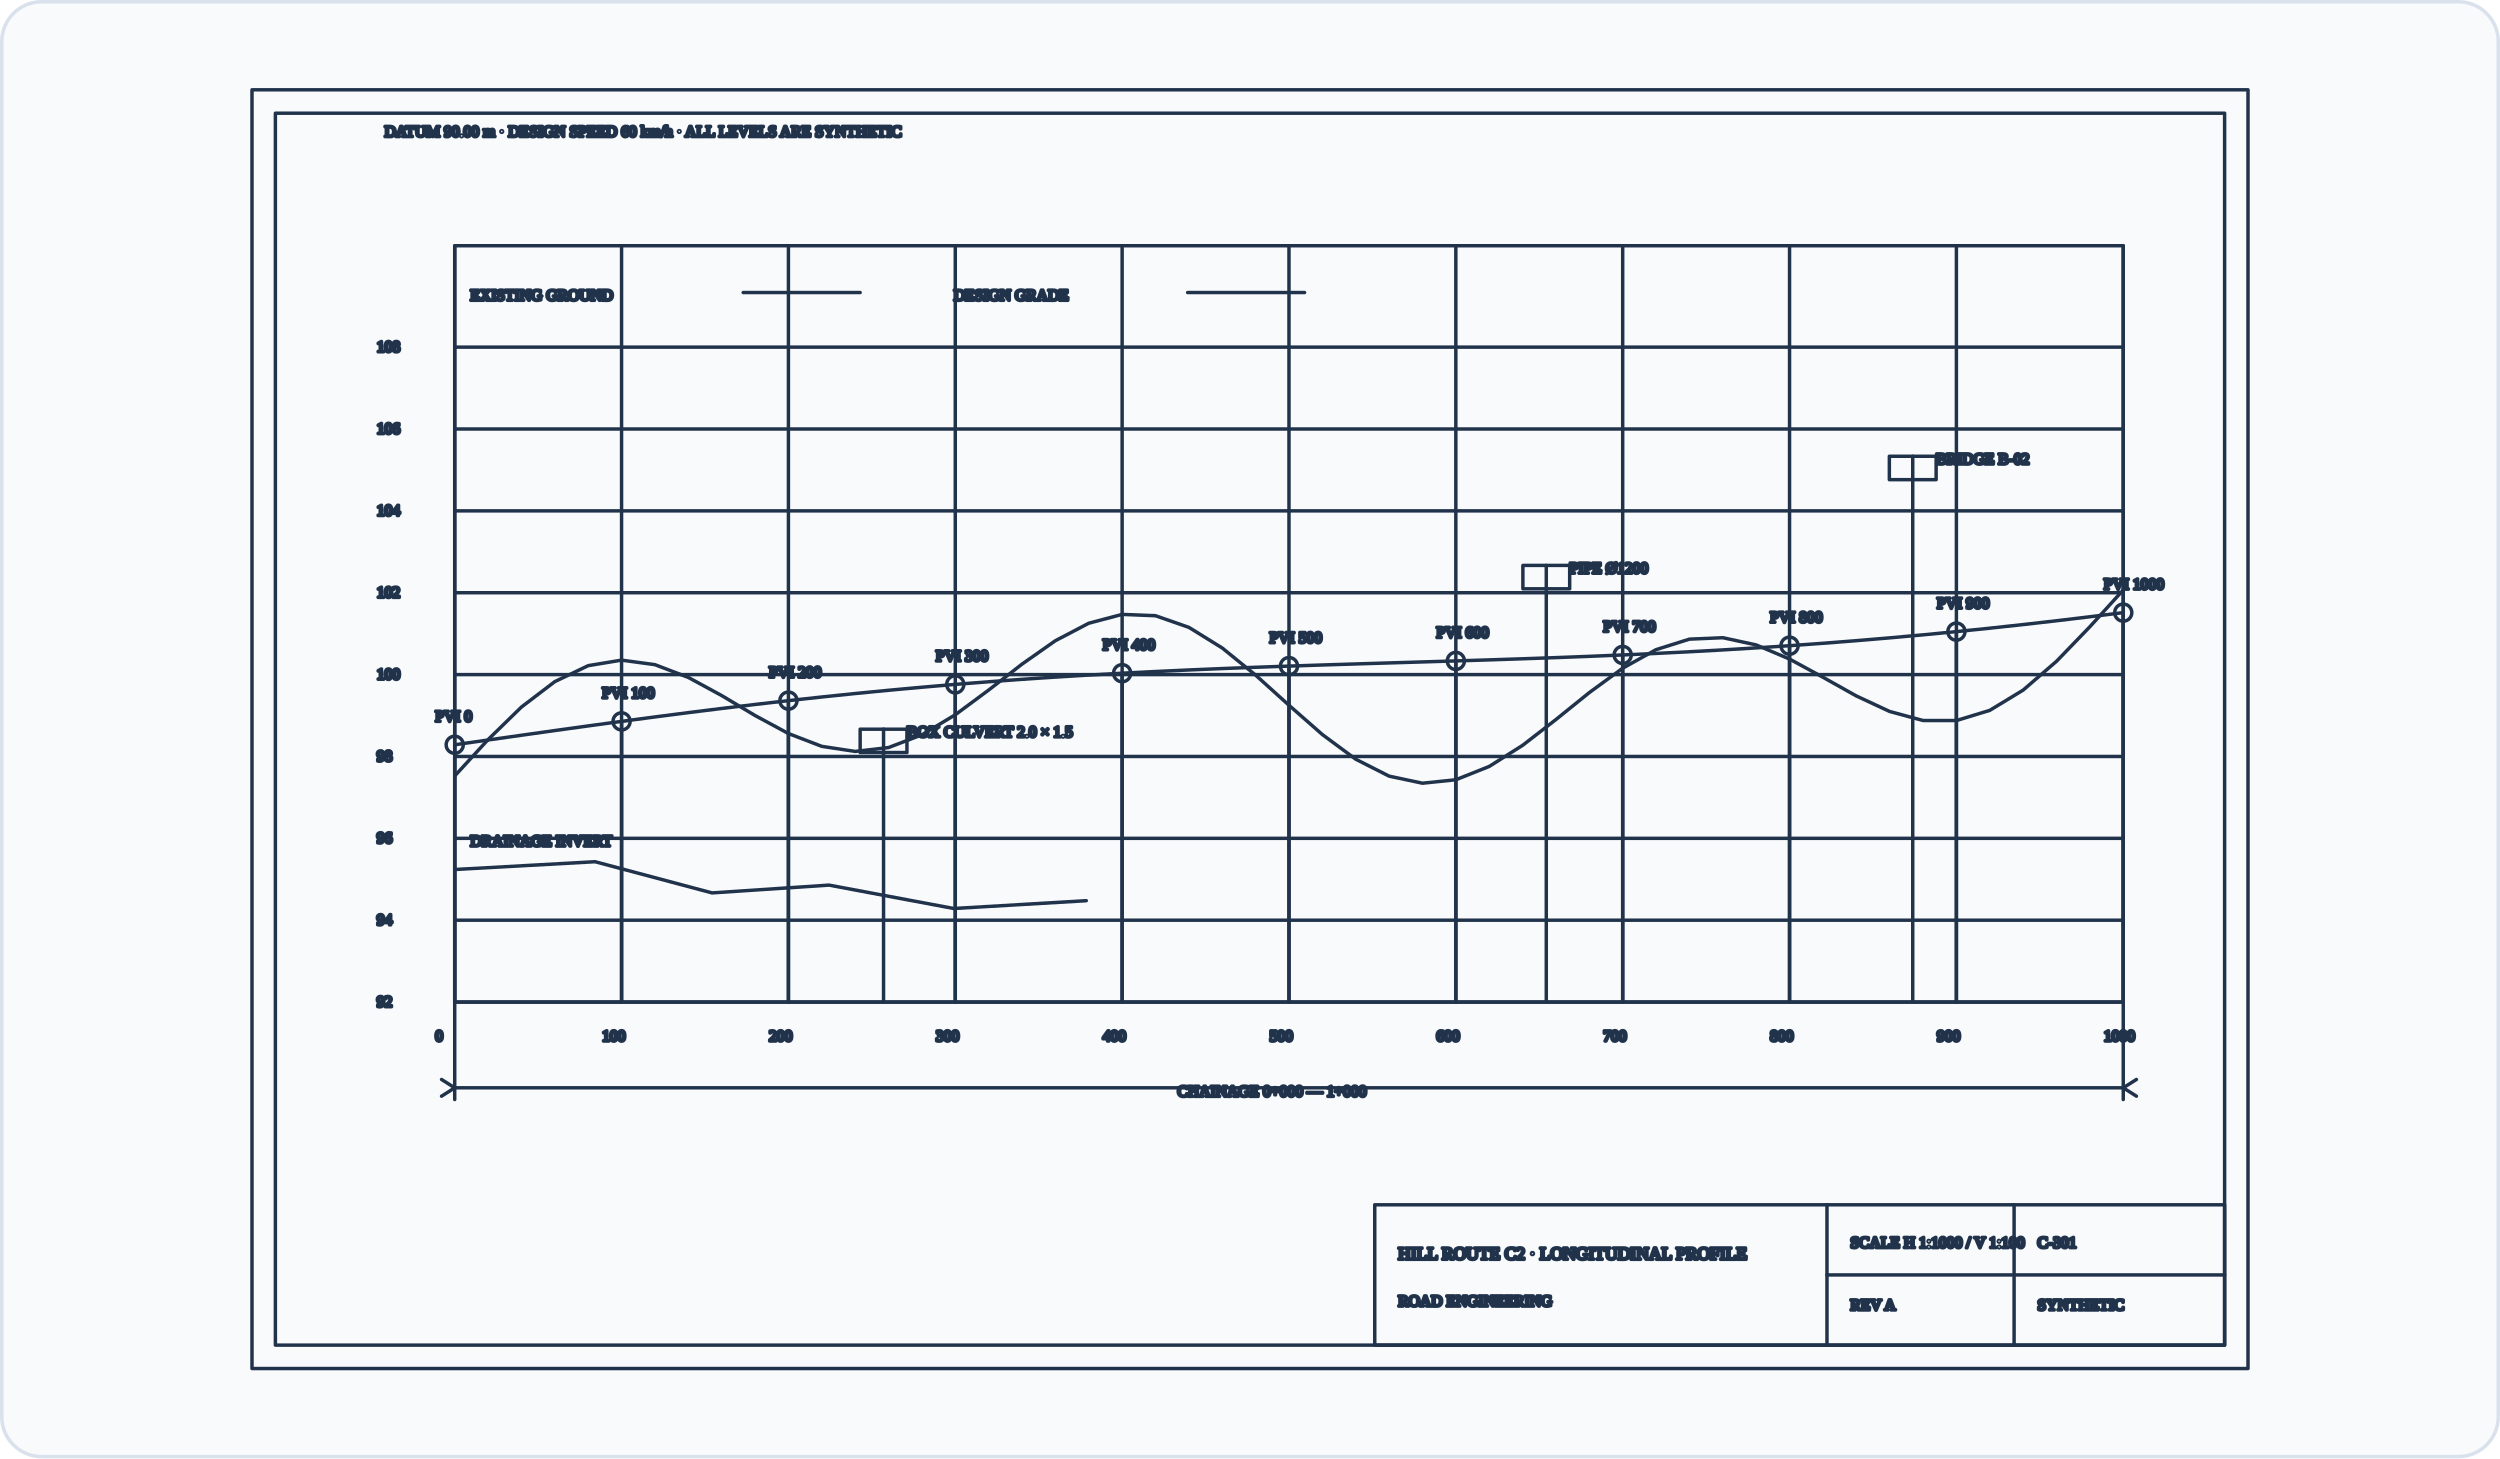
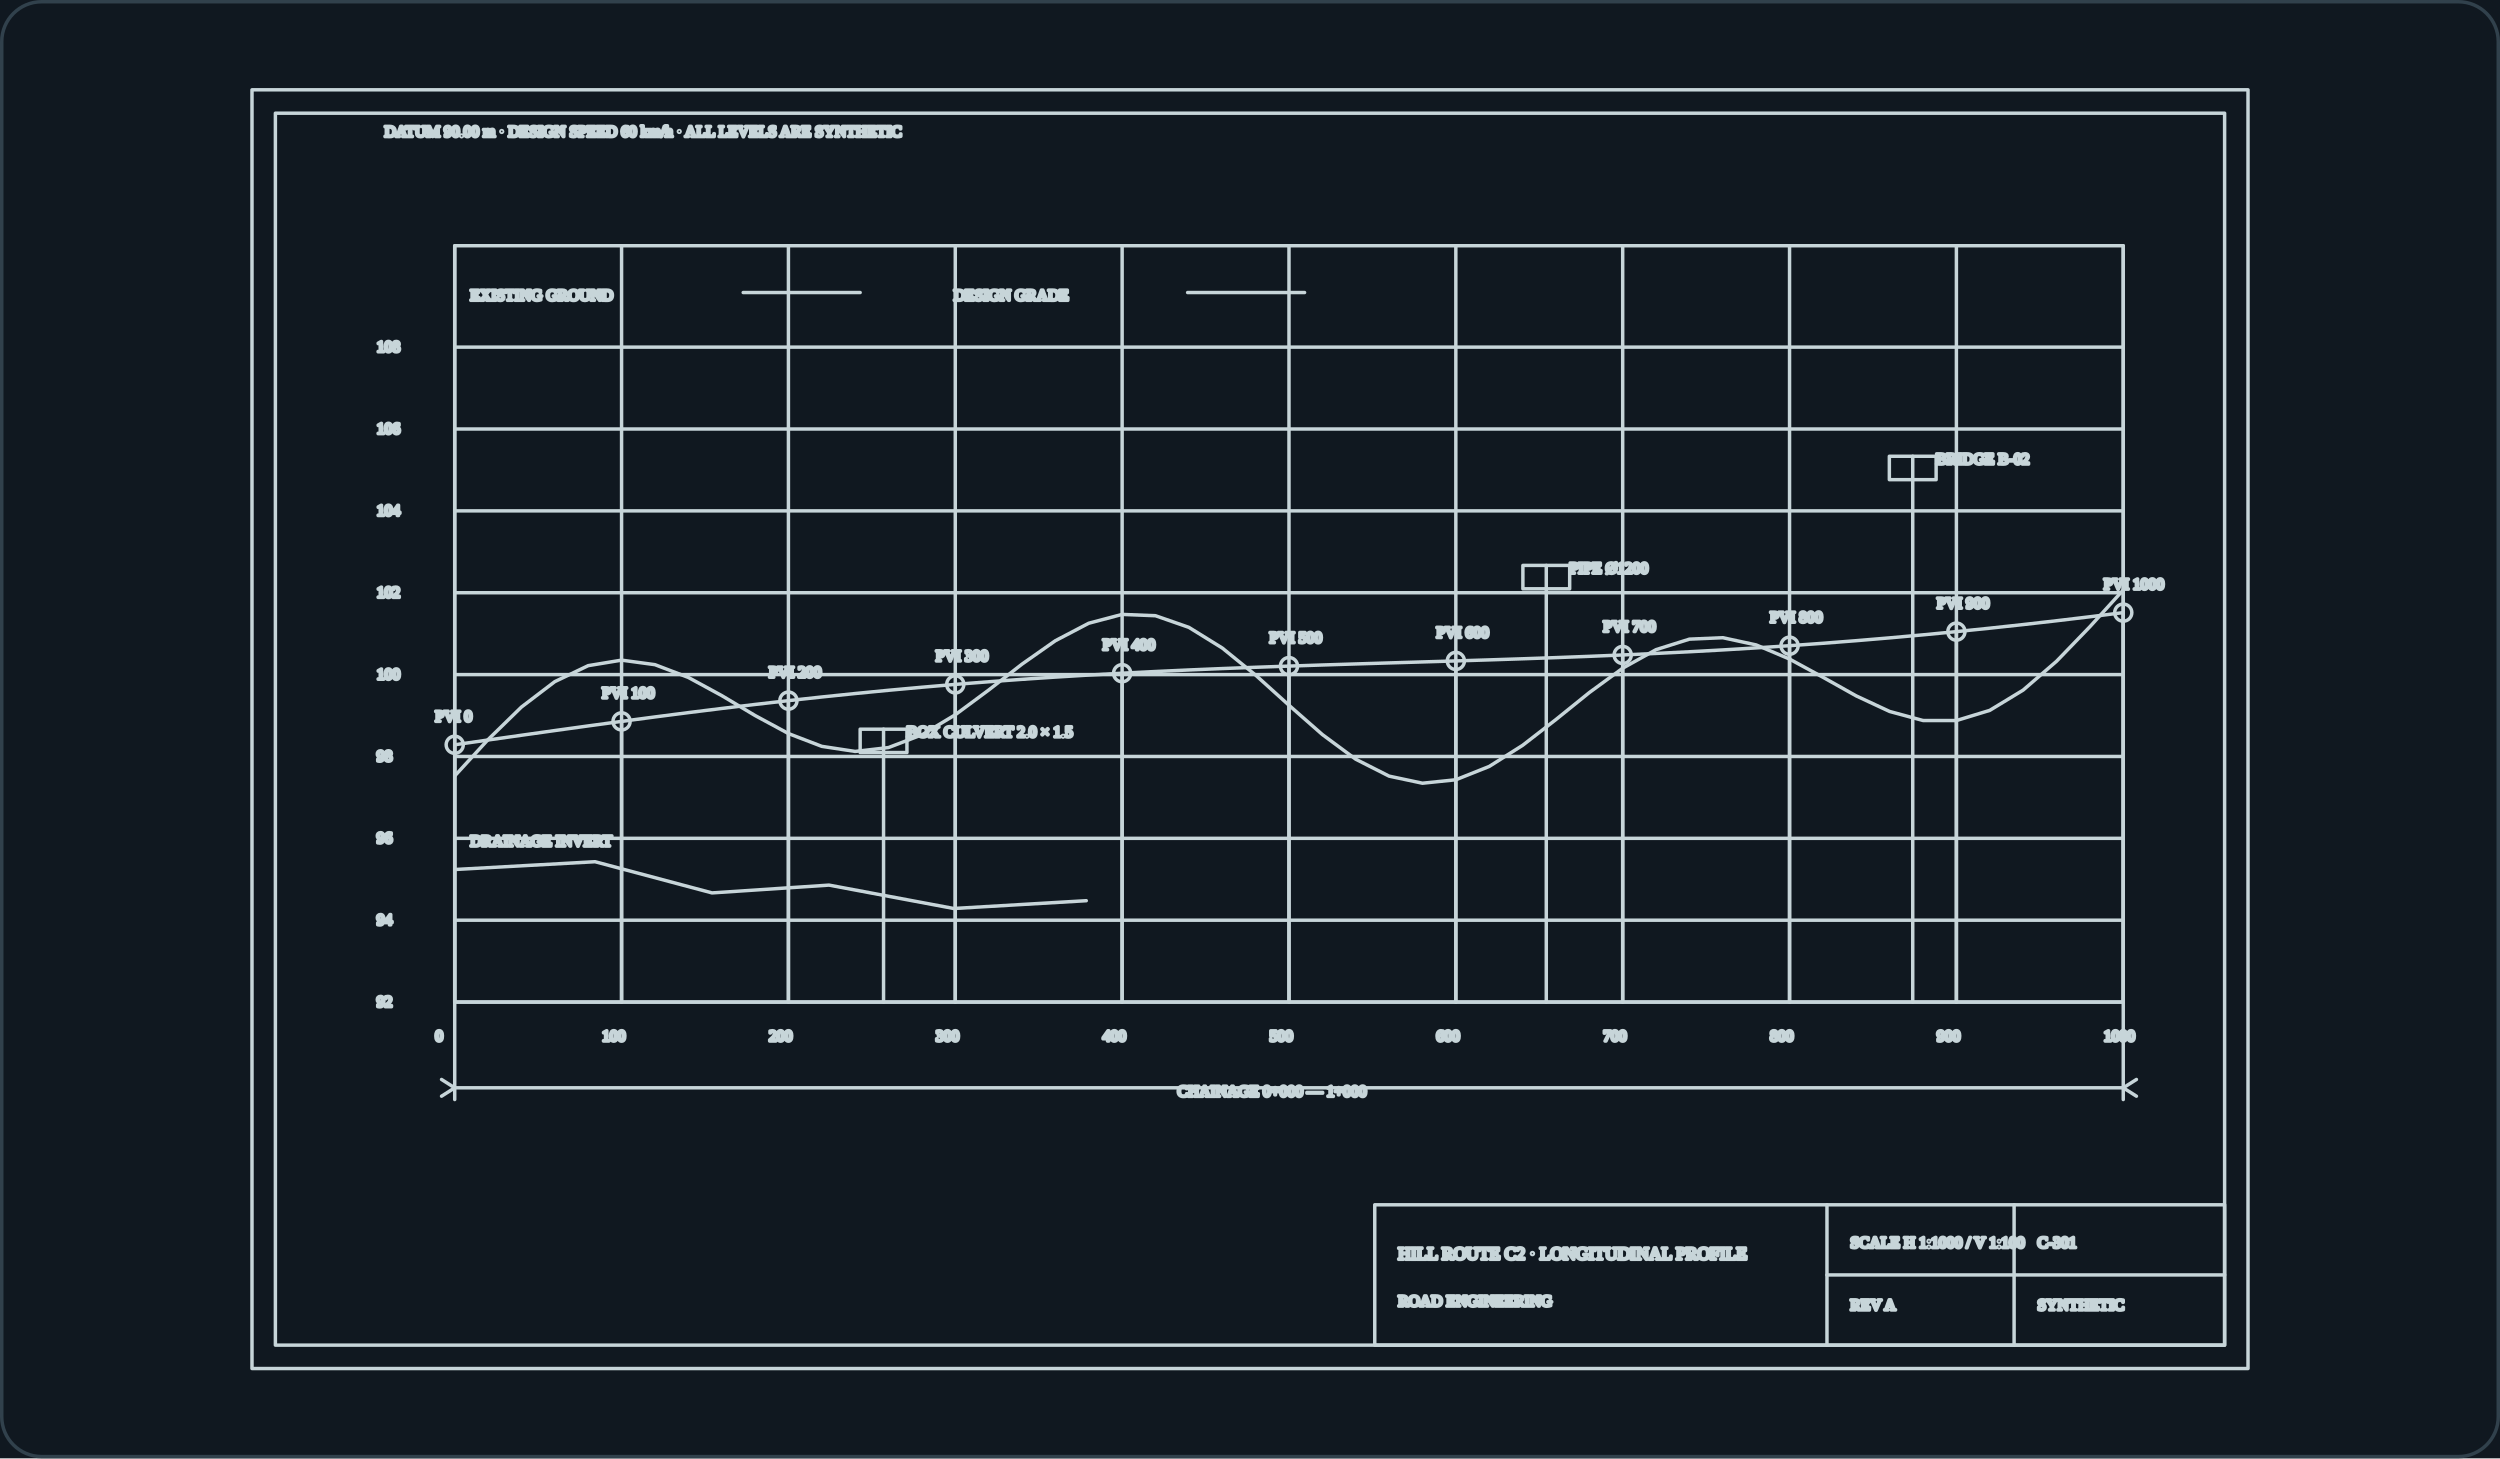
- <svg xmlns="http://www.w3.org/2000/svg" width="720" height="420" viewBox="0 0 720 420" role="img" aria-labelledby="title desc">
+ <svg xmlns="http://www.w3.org/2000/svg" width="720" height="420" viewBox="0 0 720 420" role="img" aria-labelledby="title desc" data-preview-theme="cad-dark">
  <defs />
-   <rect width="720" height="420" rx="12" fill="#f8fafc" />
-   <g fill="none" stroke="#21324b" stroke-width="1" stroke-linecap="round" stroke-linejoin="round" vector-effect="non-scaling-stroke">
+   <rect width="720" height="420" fill="#101820" />
+   <g fill="none" stroke="#c7d5d9" stroke-width="1" stroke-linecap="round" stroke-linejoin="round" vector-effect="non-scaling-stroke">
    <path d="M72.575 394.132L647.425 394.132L647.425 25.868L72.575 25.868Z" />
    <path d="M79.311 387.395L640.689 387.395L640.689 32.605L79.311 32.605Z" />
    <path d="M395.928 387.395L640.689 387.395L640.689 346.976L395.928 346.976Z" />
    <path d="M526.168 387.395L526.168 346.976" />
    <path d="M580.06 387.395L580.06 346.976" />
    <path d="M526.168 367.186L640.689 367.186" />
    <text x="402.665" y="362.695" font-size="5.052">HILL ROUTE C2 · LONGITUDINAL PROFILE</text>
    <text x="402.665" y="376.168" font-size="4.5">ROAD ENGINEERING</text>
    <text x="532.904" y="359.326" font-size="4.5">SCALE  H 1:1000 / V 1:100</text>
    <text x="532.904" y="377.29" font-size="4.5">REV  A</text>
    <text x="586.796" y="359.326" font-size="4.5">C-301</text>
    <text x="586.796" y="377.29" font-size="4.5">SYNTHETIC</text>
    <path d="M130.958 288.593L611.497 288.593L611.497 70.778L130.958 70.778Z" />
    <path d="M130.958 288.593L130.958 70.778" />
    <text x="125.344" y="299.82" font-size="4.5">0</text>
    <path d="M179.012 288.593L179.012 70.778" />
    <text x="173.398" y="299.82" font-size="4.5">100</text>
    <path d="M227.066 288.593L227.066 70.778" />
    <text x="221.452" y="299.82" font-size="4.5">200</text>
    <path d="M275.12 288.593L275.12 70.778" />
    <text x="269.506" y="299.82" font-size="4.5">300</text>
    <path d="M323.174 288.593L323.174 70.778" />
    <text x="317.56" y="299.82" font-size="4.5">400</text>
    <path d="M371.228 288.593L371.228 70.778" />
    <text x="365.614" y="299.82" font-size="4.5">500</text>
    <path d="M419.281 288.593L419.281 70.778" />
    <text x="413.668" y="299.82" font-size="4.5">600</text>
    <path d="M467.335 288.593L467.335 70.778" />
    <text x="461.722" y="299.82" font-size="4.5">700</text>
    <path d="M515.389 288.593L515.389 70.778" />
    <text x="509.775" y="299.82" font-size="4.5">800</text>
    <path d="M563.443 288.593L563.443 70.778" />
    <text x="557.829" y="299.82" font-size="4.5">900</text>
    <path d="M611.497 288.593L611.497 70.778" />
    <text x="605.883" y="299.82" font-size="4.5">1000</text>
    <path d="M130.958 288.593L611.497 288.593" />
    <text x="108.503" y="289.94" font-size="4.5">92</text>
    <path d="M130.958 265.015L611.497 265.015" />
    <text x="108.503" y="266.362" font-size="4.5">94</text>
    <path d="M130.958 241.437L611.497 241.437" />
    <text x="108.503" y="242.784" font-size="4.5">96</text>
    <path d="M130.958 217.859L611.497 217.859" />
    <text x="108.503" y="219.207" font-size="4.5">98</text>
    <path d="M130.958 194.281L611.497 194.281" />
    <text x="108.503" y="195.629" font-size="4.5">100</text>
    <path d="M130.958 170.704L611.497 170.704" />
    <text x="108.503" y="172.051" font-size="4.5">102</text>
    <path d="M130.958 147.126L611.497 147.126" />
    <text x="108.503" y="148.473" font-size="4.5">104</text>
    <path d="M130.958 123.548L611.497 123.548" />
    <text x="108.503" y="124.895" font-size="4.5">106</text>
    <path d="M130.958 99.97L611.497 99.97" />
    <text x="108.503" y="101.317" font-size="4.5">108</text>
    <path d="M130.958 223.473L140.569 212.996L150.18 203.623L159.79 196.305L169.401 191.707L179.012 190.12L188.623 191.423L198.233 195.101L207.844 200.323L217.455 206.066L227.066 211.262L236.677 214.948L246.287 216.413L255.898 215.294L265.509 211.629L275.12 205.854L284.731 198.737L294.341 191.27L303.952 184.523L313.563 179.491L323.174 176.947L332.784 177.33L342.395 180.68L352.006 186.625L361.617 194.434L371.228 203.115L380.838 211.549L390.449 218.654L400.06 223.525L409.671 225.567L419.281 224.57L428.892 220.739L438.503 214.663L448.114 207.22L457.725 199.46L467.335 192.444L476.946 187.097L486.557 184.072L496.168 183.658L505.778 185.737L515.389 189.805L525 195.041L534.611 200.429L544.222 204.903L553.832 207.504L563.443 207.519L573.054 204.584L582.665 198.746L592.275 190.452L601.886 180.496L611.497 169.907" />
    <path d="M130.958 214.491L140.569 213.118L150.18 211.751L159.79 210.398L169.401 209.064L179.012 207.755L188.623 206.477L198.233 205.236L207.844 204.037L217.455 202.883L227.066 201.78L236.677 200.73L246.287 199.735L255.898 198.799L265.509 197.922L275.12 197.104L284.731 196.346L294.341 195.646L303.952 195.004L313.563 194.416L323.174 193.88L332.784 193.393L342.395 192.949L352.006 192.545L361.617 192.176L371.228 191.835L380.838 191.516L390.449 191.215L400.06 190.923L409.671 190.636L419.281 190.345L428.892 190.045L438.503 189.729L448.114 189.391L457.725 189.025L467.335 188.626L476.946 188.187L486.557 187.705L496.168 187.176L505.778 186.594L515.389 185.958L525 185.266L534.611 184.515L544.222 183.704L553.832 182.834L563.443 181.905L573.054 180.917L582.665 179.874L592.275 178.776L601.886 177.629L611.497 176.435" />
    <path d="M130.958 288.593L130.958 214.491" />
    <circle cx="130.958" cy="214.491" r="2.47" />
    <text x="125.344" y="207.755" font-size="4.5">PVI 0</text>
    <path d="M179.012 288.593L179.012 207.755" />
    <circle cx="179.012" cy="207.755" r="2.47" />
    <text x="173.398" y="201.018" font-size="4.5">PVI 100</text>
    <path d="M227.066 288.593L227.066 201.78" />
    <circle cx="227.066" cy="201.78" r="2.47" />
    <text x="221.452" y="195.043" font-size="4.5">PVI 200</text>
    <path d="M275.12 288.593L275.12 197.104" />
    <circle cx="275.12" cy="197.104" r="2.47" />
    <text x="269.506" y="190.367" font-size="4.5">PVI 300</text>
    <path d="M323.174 288.593L323.174 193.88" />
    <circle cx="323.174" cy="193.88" r="2.47" />
    <text x="317.56" y="187.144" font-size="4.5">PVI 400</text>
    <path d="M371.228 288.593L371.228 191.835" />
    <circle cx="371.228" cy="191.835" r="2.47" />
    <text x="365.614" y="185.098" font-size="4.5">PVI 500</text>
    <path d="M419.281 288.593L419.281 190.345" />
    <circle cx="419.281" cy="190.345" r="2.47" />
    <text x="413.668" y="183.609" font-size="4.5">PVI 600</text>
    <path d="M467.335 288.593L467.335 188.626" />
    <circle cx="467.335" cy="188.626" r="2.47" />
    <text x="461.722" y="181.889" font-size="4.5">PVI 700</text>
    <path d="M515.389 288.593L515.389 185.958" />
    <circle cx="515.389" cy="185.958" r="2.47" />
    <text x="509.775" y="179.222" font-size="4.5">PVI 800</text>
    <path d="M563.443 288.593L563.443 181.905" />
    <circle cx="563.443" cy="181.905" r="2.47" />
    <text x="557.829" y="175.168" font-size="4.5">PVI 900</text>
    <path d="M611.497 288.593L611.497 176.435" />
    <circle cx="611.497" cy="176.435" r="2.47" />
    <text x="605.883" y="169.698" font-size="4.5">PVI 1000</text>
    <path d="M254.461 288.593L254.461 210" />
    <path d="M247.725 216.737L261.198 216.737L261.198 210L247.725 210Z" />
    <text x="261.198" y="212.245" font-size="4.5">BOX CULVERT 2.0 × 1.5</text>
    <path d="M445.329 288.593L445.329 162.844" />
    <path d="M438.593 169.581L452.066 169.581L452.066 162.844L438.593 162.844Z" />
    <text x="452.066" y="165.09" font-size="4.5">PIPE Ø1200</text>
    <path d="M550.868 288.593L550.868 131.407" />
    <path d="M544.132 138.144L557.605 138.144L557.605 131.407L544.132 131.407Z" />
    <text x="557.605" y="133.653" font-size="4.5">BRIDGE B-02</text>
    <path d="M130.958 250.419L171.377 248.174L205.06 257.156L238.743 254.91L274.671 261.647L312.844 259.401" />
    <text x="135.449" y="243.683" font-size="4.5">DRAINAGE INVERT</text>
    <path d="M130.958 288.593L130.958 316.662" />
    <path d="M611.497 288.593L611.497 316.662" />
    <path d="M130.958 313.293L611.497 313.293" />
    <path d="M130.958 313.293L127.166 310.887" />
    <path d="M130.958 313.293L127.166 315.7" />
    <path d="M611.497 313.293L615.289 315.7" />
    <path d="M611.497 313.293L615.289 310.887" />
    <text x="339.117" y="315.764" font-size="4.5">CHAINAGE 0+000 — 1+000</text>
    <text x="135.449" y="86.497" font-size="4.5">EXISTING GROUND</text>
    <path d="M214.042 84.251L247.725 84.251" />
    <text x="274.671" y="86.497" font-size="4.5">DESIGN GRADE</text>
    <path d="M342.036 84.251L375.719 84.251" />
    <text x="110.749" y="39.341" font-size="4.5">DATUM 90.00 m  ·  DESIGN SPEED 60 km/h  ·  ALL LEVELS ARE SYNTHETIC</text>
  </g>
-   <rect x=".5" y=".5" width="719" height="419" rx="11.5" fill="none" stroke="#d9e1ec" />
+   <rect x=".5" y=".5" width="719" height="419" rx="11.5" fill="none" stroke="#31414c" />
</svg>
